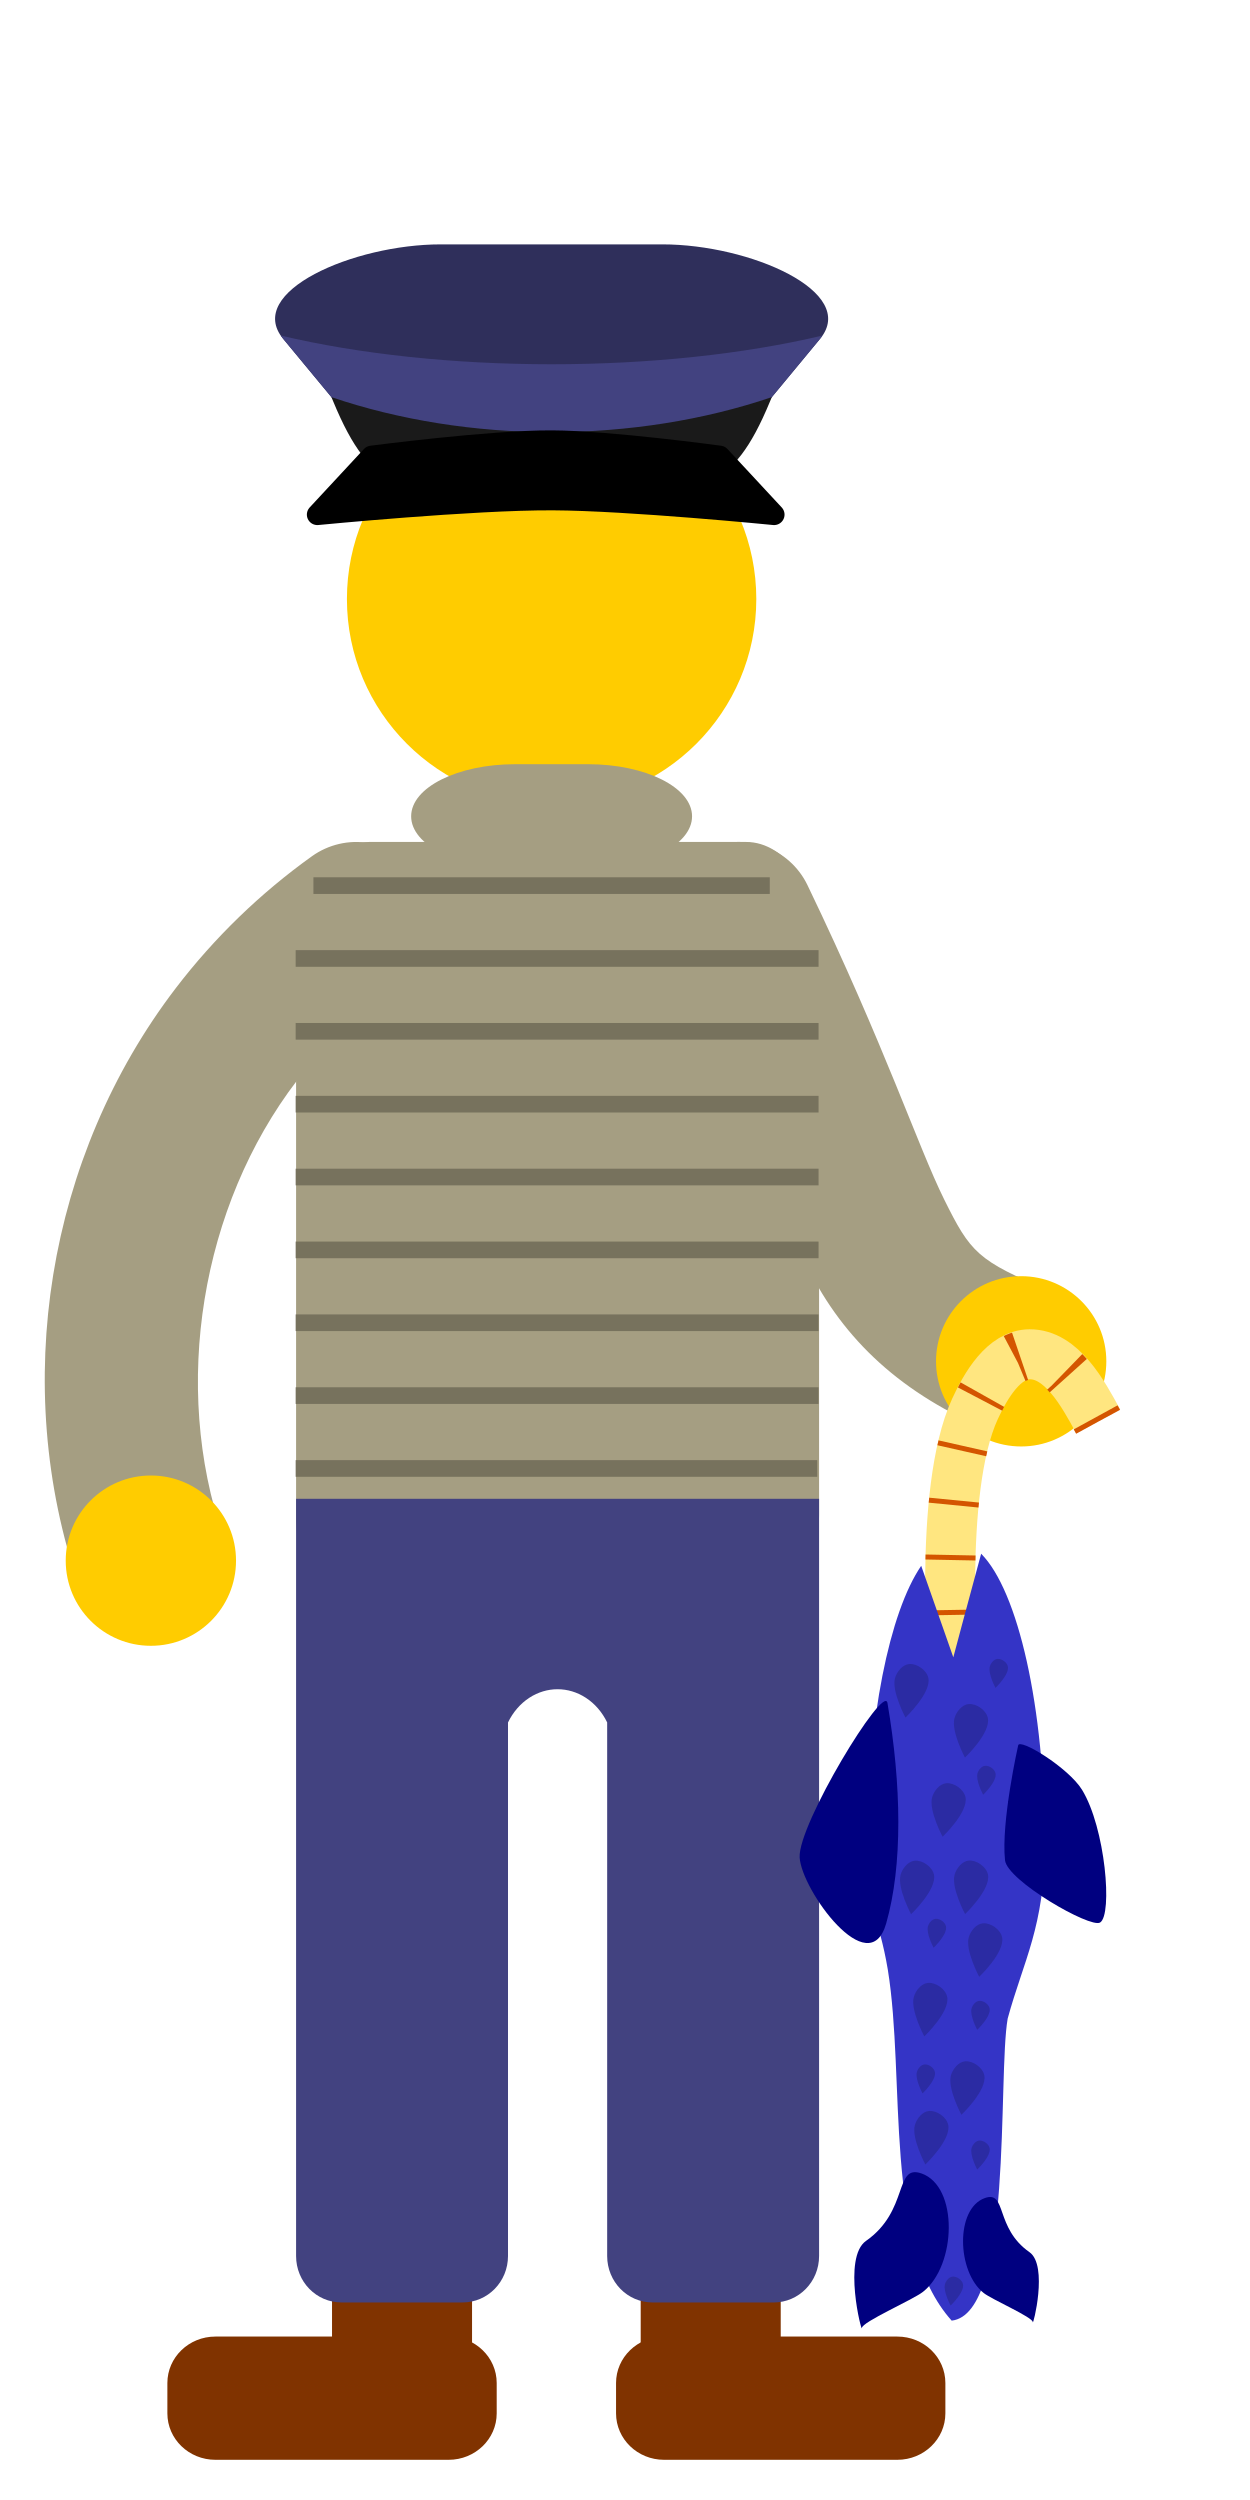
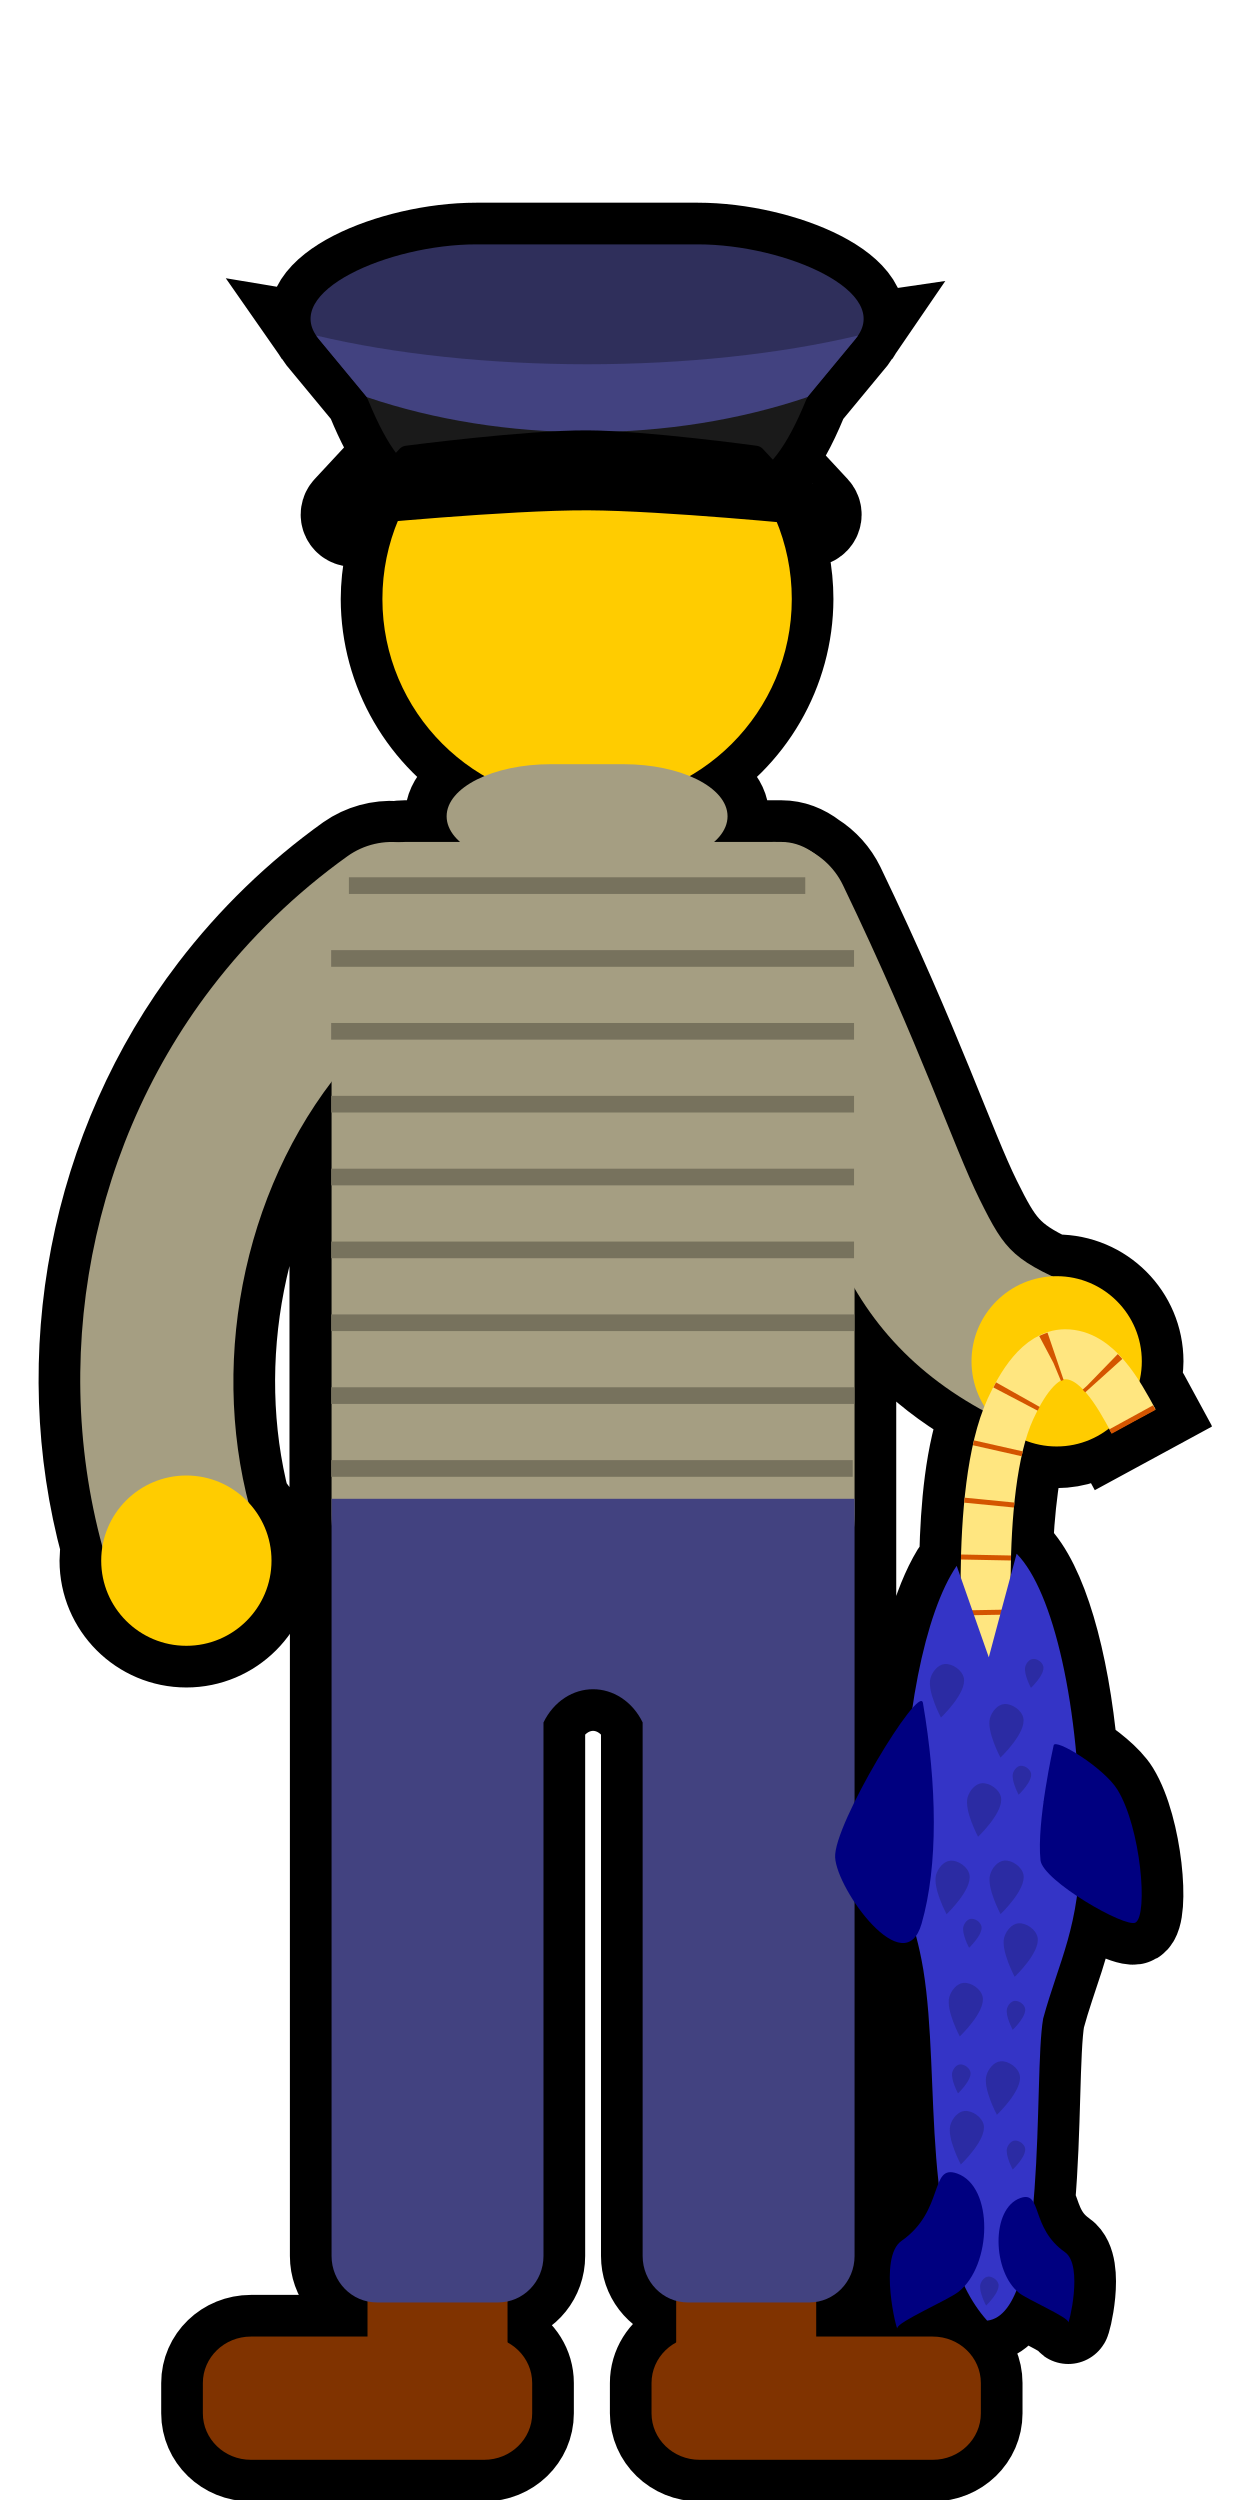
<svg xmlns="http://www.w3.org/2000/svg" width="75mm" height="150mm" viewBox="0 0 75 150" version="1.1" id="svg5" xml:space="preserve">
  <defs id="defs2">
    <pattern id="EMFhbasepattern" patternUnits="userSpaceOnUse" width="6" height="6" x="0" y="0" />
  </defs>
-   <g id="layer2" />
+   <g id="g42">
+     <path id="rect1" style="fill:#000000;stroke:#000000;stroke-width:5;stroke-linecap:square;stroke-dasharray:none" d="m 28.573,14.662 c -5.118,0 -11.476,2.723 -9.597,5.471 a 27.349,8.781 0 0 1 -0.004,-0.001 c 0.045,0.065 0.092,0.13 0.146,0.195 l 2.897,3.502 0.105,0.254 c 0.553,1.336 1.081,2.334 1.635,3.086 l -3.046,3.28 a 0.628,0.628 0 0 0 0.521,1.053 c 0,0 1.163,-0.106 2.664,-0.235 a 12.282,12.282 0 0 0 -0.95,4.675 12.282,12.282 0 0 0 6.152,10.611 c -1.403,0.572 -2.298,1.444 -2.298,2.425 0,0.561 0.293,1.085 0.806,1.539 h -3.332 c -0.17,0 -0.336,0.018 -0.501,0.045 a 4.572,4.572 0 0 0 -2.925,0.809 c -3.097,2.216 -5.855,4.888 -8.168,7.913 C 5.447,68.743 3.034,81.368 6.146,92.809 a 5.11,5.11 0 0 0 -0.074,0.83 5.11,5.11 0 0 0 5.109,5.11 5.11,5.11 0 0 0 5.11,-5.11 5.11,5.11 0 0 0 -1.38,-3.478 c -2.202,-8.52 -0.327,-18.267 4.983,-25.257 v 0.848 h -0.025 v 1 h 0.025 v 3.371 h -0.025 v 1 h 0.025 v 3.371 h -0.025 V 75.494 h 0.025 v 3.373 h -0.025 v 1 h 0.025 v 3.371 h -0.025 v 1 h 0.025 v 3.371 h -0.025 v 1 h 0.025 v 2.236 10.063 34.453 c 0,1.345 0.922,2.459 2.157,2.725 v 2.108 h -6.998 c -1.596,0 -2.881,1.243 -2.881,2.787 v 1.82 c 0,1.544 1.285,2.787 2.881,2.787 h 13.996 c 1.596,0 2.882,-1.243 2.882,-2.787 v -1.82 c 0,-1.05 -0.596,-1.96 -1.478,-2.436 v -2.46 c 1.235,-0.266 2.157,-1.38 2.157,-2.725 v -32.012 a 3.39,3.826 0 0 1 1.28,-1.483 3.39,3.826 0 0 1 3.39,0 3.39,3.826 0 0 1 1.28,1.479 v 32.016 c 0,1.29 0.853,2.358 2.012,2.679 v 2.506 c -0.883,0.475 -1.478,1.385 -1.478,2.436 v 1.82 c 0,1.544 1.285,2.787 2.881,2.787 H 55.97 c 1.596,0 2.881,-1.243 2.881,-2.787 v -1.82 c 0,-1.544 -1.285,-2.787 -2.881,-2.787 h -6.998 v -2.083 c 1.307,-0.207 2.302,-1.354 2.302,-2.75 v -21.224 c 1.138,1.712 2.819,3.209 3.687,2.013 0.146,0.555 0.296,1.188 0.438,2.035 0.606,3.731 0.436,8.511 0.918,12.79 -0.357,0.845 -0.616,2.351 -2.227,3.477 -1.423,0.995 -0.249,5.587 -0.249,5.228 0,-0.36 3.047,-1.684 3.666,-2.17 0.129,-0.101 0.251,-0.216 0.364,-0.342 0.37,0.768 0.815,1.465 1.357,2.069 0.766,-0.085 1.33,-0.763 1.753,-1.806 0.055,0.053 0.112,0.104 0.172,0.151 0.497,0.39 2.942,1.453 2.942,1.742 0,0.289 0.942,-3.397 -0.2,-4.196 -1.444,-1.009 -1.535,-2.399 -1.892,-3.006 0.378,-4.242 0.261,-9.147 0.586,-11.01 0.713,-2.622 1.629,-4.465 2.027,-7.353 1.466,0.973 3.185,1.792 3.516,1.591 0.764,-0.464 0.319,-5.681 -1.082,-7.965 -0.452,-0.737 -1.569,-1.626 -2.483,-2.186 -0.531,-5.751 -1.873,-10.272 -3.57,-11.976 -0.176,0.648 -0.189,0.707 -0.36,1.339 4.7e-5,-0.005 -4.9e-5,-0.01 0,-0.015 0.026,-2.765 0.299,-5.958 0.904,-8.123 a 5.11,5.11 0 0 0 1.857,0.363 5.11,5.11 0 0 0 3.137,-1.091 c 0.009,0.017 0.019,0.034 0.028,0.052 l -0.014,0.008 0.143,0.264 2.637,-1.432 -0.012,-0.022 0.016,-0.009 c -0.273,-0.505 -0.591,-1.098 -0.976,-1.699 a 5.11,5.11 0 0 0 0.151,-1.18 5.11,5.11 0 0 0 -5.11,-5.109 5.11,5.11 0 0 0 -0.232,0.017 c -2.546,-1.199 -3.096,-2.014 -4.387,-4.617 -1.575,-3.176 -3.524,-9.135 -8.205,-18.863 a 4.572,4.572 0 0 0 -1.667,-1.857 c -0.603,-0.465 -1.286,-0.732 -2.014,-0.732 h -4.049 c 0.512,-0.454 0.806,-0.979 0.806,-1.539 0,-0.981 -0.894,-1.853 -2.298,-2.425 a 12.282,12.282 0 0 0 6.153,-10.611 12.282,12.282 0 0 0 -0.902,-4.615 c 1.11,0.1 1.906,0.175 1.906,0.175 a 0.628,0.628 0 0 0 0.521,-1.053 l -2.662,-2.867 c 0.676,-0.785 1.301,-1.904 1.961,-3.499 l 0.105,-0.254 2.896,-3.502 c 0.054,-0.065 0.102,-0.13 0.146,-0.195 a 27.349,8.781 0 0 1 -0.005,0.001 c 1.879,-2.748 -4.48,-5.471 -9.597,-5.471 z m 22.701,62.631 c 1.758,3 4.24,5.44 7.695,7.331 -0.97,2.551 -1.24,5.797 -1.311,8.773 l -0.004,0.165 h 0.002 c -0.007,0.321 -0.014,0.644 -0.017,0.957 -3.43e-4,0.036 2.83e-4,0.07 0,0.106 l -0.237,-0.676 c -1.153,1.687 -2.093,4.729 -2.657,8.534 -0.858,0.972 -2.4,3.459 -3.471,5.629 v -15.398 -2.787 z" />
+   </g>
  <g id="layer1">
-     <g id="g5059" transform="translate(-51.31908,26.39884)">
+     <g id="g5059" transform="translate(-49.19005,26.39884)">
      <g id="g5043" transform="translate(42.77002,-21.05095)" style="display:inline">
        <g id="g5001" transform="matrix(1.157199,0,0,1.157199,-3.062595,-18.44401)">
          <rect style="opacity:1;fill:#ffcc00;fill-opacity:1;stroke:none;stroke-width:2.634;stroke-linecap:square" id="rect4997" width="9.969" height="9.19" x="33.651" y="50.377" />
          <circle style="opacity:1;fill:#ffcc00;fill-opacity:1;stroke:none;stroke-width:3.148;stroke-linecap:square" id="circle4999" cx="38.635" cy="42.376" r="10.613" />
        </g>
        <g id="g5011" style="display:inline" transform="matrix(-1.015974,0,0,1.015974,80.81462,2.154863)">
          <rect style="display:inline;opacity:1;fill:#803300;fill-opacity:1;stroke:none;stroke-width:7.18;stroke-linecap:square;stroke-linejoin:round;stroke-dasharray:none;stroke-opacity:1" id="rect5003" width="8.269" height="13.766" x="65.857" y="120.241" transform="translate(-40.83423,1.466946)" />
          <rect style="display:inline;opacity:1;fill:#803300;fill-opacity:1;stroke:none;stroke-width:10.276;stroke-linecap:square;stroke-linejoin:round;stroke-dasharray:none;stroke-opacity:1" id="rect5005" width="19.449" height="7.278" x="56.133" y="129.138" rx="2.836" ry="2.743" transform="translate(-40.83423,1.466946)" />
          <rect style="display:inline;opacity:1;fill:#803300;fill-opacity:1;stroke:none;stroke-width:7.18;stroke-linecap:square;stroke-linejoin:round;stroke-dasharray:none;stroke-opacity:1" id="rect5007" width="8.269" height="13.766" x="-51.521" y="121.708" transform="scale(-1,1)" />
          <rect style="display:inline;opacity:1;fill:#803300;fill-opacity:1;stroke:none;stroke-width:10.276;stroke-linecap:square;stroke-linejoin:round;stroke-dasharray:none;stroke-opacity:1" id="rect5009" width="19.449" height="7.278" x="-61.245" y="130.605" rx="2.836" ry="2.743" transform="scale(-1,1)" />
        </g>
        <g id="g5025" style="display:inline" transform="matrix(1.157199,0,0,1.157199,-3.062595,-18.62694)">
          <path style="color:#000000;fill:#a59e82;fill-opacity:1;stroke-linecap:round;stroke-linejoin:round;-inkscape-stroke:none" d="m 29.154,55.184 a 3.951,3.951 0 0 0 -2.945,0.686 c -2.676,1.915 -5.06,4.224 -7.059,6.838 -6.673,8.728 -8.599,20.577 -5.031,30.969 a 3.951,3.951 0 0 0 5.02,2.455 3.951,3.951 0 0 0 2.455,-5.02 c -2.665,-7.763 -1.151,-17.086 3.834,-23.605 1.52,-1.989 3.343,-3.754 5.379,-5.211 a 3.951,3.951 0 0 0 0.914,-5.514 3.951,3.951 0 0 0 -2.566,-1.598 z" id="path5021" />
          <circle style="display:inline;fill:#ffcc00;fill-opacity:1;stroke:none;stroke-width:8.831;stroke-linecap:square;stroke-linejoin:round;stroke-dasharray:none;stroke-opacity:1" id="circle5023" cx="17.857" cy="92.394" r="4.415" />
        </g>
        <g id="g5033" style="display:inline" transform="matrix(1.157199,0,0,1.157199,9.321299,-18.87021)">
          <path style="color:#000000;fill:#a59e82;fill-opacity:1;stroke-linecap:round;stroke-linejoin:round" d="m 38.945,55.562 a 3.951,3.951 0 0 0 -3.02,0.168 3.951,3.951 0 0 0 -1.848,5.273 c 3.865,8.031 5.266,12.624 7.131,16.385 1.865,3.761 4.867,6.595 9.564,8.533 a 3.951,3.951 0 0 0 5.158,-2.145 3.951,3.951 0 0 0 -2.145,-5.16 C 50.013,77.06 49.65,76.624 48.289,73.879 46.928,71.134 45.244,65.985 41.199,57.578 A 3.951,3.951 0 0 0 38.945,55.562 Z" id="path5029" />
          <circle style="opacity:1;fill:#ffcc00;fill-opacity:1;stroke:none;stroke-width:8.831;stroke-linecap:square;stroke-linejoin:round;stroke-dasharray:none;stroke-opacity:1" id="circle5031" cx="52.28" cy="82.269" r="4.415" />
        </g>
        <g id="g5015" transform="matrix(1.157199,0,0,1.157199,-3.062595,-18.44401)">
          <path id="path5013-6" style="display:inline;fill:#a59e82;fill-opacity:1;stroke-width:2.774;stroke-linecap:square" d="m 29.169,54.972 h 19.551 c 2.096,0 3.783,2.52 3.783,5.65 v 29.199 c 0,3.13 -1.687,5.65 -3.783,5.65 H 29.169 c -2.096,0 -3.783,-2.52 -3.783,-5.65 V 60.623 c 0,-3.13 1.687,-5.65 3.783,-5.65 z" />
          <path id="rect12723" style="fill:#a59e82;stroke-width:4.653;stroke-miterlimit:0;stop-color:#000000" d="m 36.753,50.94 h 3.763 c 2.992,0 5.401,1.205 5.401,2.702 0,1.497 -2.409,2.702 -5.401,2.702 h -3.763 c -2.992,0 -5.401,-1.205 -5.401,-2.702 0,-1.497 2.409,-2.702 5.401,-2.702 z" />
          <path id="path13216" style="fill:none;stroke:#77725d;stroke-width:1;stroke-linecap:butt;stroke-linejoin:miter;stroke-dasharray:none;stroke-opacity:1" d="m 70.124,26.738 h 27.382 z m -1.065,4.371 h 31.374 z m 0,4.371 h 31.374 z m 0,4.372 h 31.374 z m 0,4.371 h 31.374 z m 0,4.372 h 31.374 z m 0,4.371 h 31.374 z m 0,4.371 h 31.374 z m 0,4.372 h 31.295 z" transform="matrix(0.864156,0,0,0.864156,-34.31341,34.1298)" />
        </g>
-         <g id="g5019" transform="matrix(0.9932901,0,0,1.015974,-36.93188,3.645242)" style="stroke-width:1;stroke-dasharray:none;fill:#424280;fill-opacity:1">
+         <g id="g5019" transform="matrix(0.9932901,0,0,1.015974,-36.93188,3.645242)" style="fill:#424280;fill-opacity:1;stroke-width:1;stroke-dasharray:none">
          <path id="path5017" style="opacity:1;fill:#424280;fill-opacity:1;stroke-linecap:square;stroke-linejoin:round" d="m 63.673,79.661 v 10.808 33.911 c 0,1.52 1.223,2.743 2.743,2.743 h 7.315 c 1.52,0 2.743,-1.223 2.743,-2.743 V 92.872 a 3.413,3.765 0 0 1 1.288,-1.459 3.413,3.765 0 0 1 3.413,0 3.413,3.765 0 0 1 1.289,1.456 v 31.512 c 0,1.52 1.224,2.743 2.743,2.743 h 7.315 c 1.52,0 2.743,-1.223 2.743,-2.743 V 82.405 79.661 Z" />
        </g>
      </g>
      <g id="g5057" transform="matrix(-1,0,0,1,235.7693,0)">
        <path style="fill:none;stroke:#ffe680;stroke-width:3;stroke-linecap:butt;stroke-linejoin:miter;stroke-dasharray:none;stroke-opacity:1" d="m 118.565,58.873 c 0.911,-1.684 2.194,-4.026 4.109,-4.015 1.545,0.009 2.631,1.874 3.277,3.277 2.278,4.947 1.27,16.289 1.27,16.289" id="path5049" />
        <path style="fill:none;stroke:#d45500;stroke-width:3;stroke-linecap:butt;stroke-linejoin:miter;stroke-dasharray:0.3, 3;stroke-dashoffset:0;stroke-opacity:1" d="m 118.567,58.906 c 0.911,-1.684 2.194,-4.026 4.109,-4.015 1.545,0.009 2.631,1.874 3.277,3.277 2.278,4.947 1.27,16.289 1.27,16.289" id="path5051" />
        <g id="g14748" transform="translate(88.53928,-3.495788)">
          <path id="path13657" style="fill:#3434c6;fill-opacity:1;stroke:#77725d;stroke-width:0;stroke-linecap:round;stroke-linejoin:round;stroke-miterlimit:0;stop-color:#000000" d="m 37.041,70.322 c -2.207,2.217 -3.819,9.189 -3.819,17.449 5.74e-4,4.9 1.291,6.994 2.228,10.44 0.61,3.495 -0.354,17.712 3.361,18.124 4.117,-4.587 2.759,-14.458 3.83,-21.052 0.542,-3.243 1.227,-3.437 1.227,-7.513 -3e-6,-7.504 -1.331,-13.946 -3.229,-16.724 l -1.927,5.49 c 0,0 -0.852,-3.208 -1.67,-6.215 z" />
          <path style="fill:#000080;stroke:none;stroke-width:0.207px;stroke-linecap:butt;stroke-linejoin:miter;stroke-opacity:1" d="m 34.824,81.829 c -0.056,-0.488 -3.022,1.33 -3.835,2.655 -1.401,2.284 -1.846,7.501 -1.082,7.965 0.589,0.358 5.573,-2.513 5.703,-3.737 0.245,-2.296 -0.787,-6.883 -0.787,-6.883 z" id="path13756" />
          <path style="fill:#000080;fill-opacity:1;stroke:none;stroke-width:0.152px;stroke-linecap:butt;stroke-linejoin:miter;stroke-opacity:1" d="m 36.814,108.978 c -1.322,-0.464 -0.584,1.789 -2.67,3.248 -1.142,0.799 -0.2,4.484 -0.2,4.196 0,-0.289 2.446,-1.352 2.942,-1.742 1.614,-1.266 1.721,-5.072 -0.072,-5.702 z" id="path13789" />
          <path style="fill:#000080;fill-opacity:1;stroke:none;stroke-width:0.19px;stroke-linecap:butt;stroke-linejoin:miter;stroke-opacity:1" d="m 40.622,107.504 c 1.648,-0.579 0.728,2.229 3.327,4.046 1.423,0.995 0.249,5.587 0.249,5.227 0,-0.36 -3.047,-1.685 -3.666,-2.17 -2.011,-1.577 -2.144,-6.319 0.09,-7.104 z" id="path13789-4" />
          <path style="fill:#000080;fill-opacity:1;stroke:none;stroke-width:0.259px;stroke-linecap:butt;stroke-linejoin:miter;stroke-opacity:1" d="m 42.665,79.273 c 0.205,-1.201 5.379,7.304 5.267,9.27 -0.111,1.961 -4.166,7.536 -5.188,3.973 -1.006,-3.509 -0.922,-8.31 -0.08,-13.244 z" id="path14000" />
          <path style="fill:#2b2ba3;fill-opacity:1;stroke:none;stroke-width:0.265px;stroke-linecap:butt;stroke-linejoin:miter;stroke-opacity:1" d="m 36.641,80.175 c -0.19,0.895 1.372,2.376 1.372,2.376 0,0 0.841,-1.57 0.631,-2.355 -0.104,-0.39 -0.453,-0.824 -0.856,-0.856 -0.471,-0.037 -1.049,0.371 -1.147,0.834 z" id="path14209" />
          <path style="fill:#2b2ba3;fill-opacity:1;stroke:none;stroke-width:0.265px;stroke-linecap:butt;stroke-linejoin:miter;stroke-opacity:1" d="m 36.634,89.566 c -0.19,0.895 1.372,2.376 1.372,2.376 0,0 0.841,-1.57 0.631,-2.355 -0.104,-0.39 -0.453,-0.824 -0.856,-0.856 -0.471,-0.037 -1.049,0.371 -1.147,0.834 z" id="path14209-2" />
          <path style="fill:#2b2ba3;fill-opacity:1;stroke:none;stroke-width:0.265px;stroke-linecap:butt;stroke-linejoin:miter;stroke-opacity:1" d="m 39.874,89.573 c -0.19,0.895 1.372,2.376 1.372,2.376 0,0 0.841,-1.57 0.631,-2.355 -0.104,-0.39 -0.453,-0.824 -0.856,-0.856 -0.471,-0.037 -1.049,0.371 -1.147,0.834 z" id="path14209-3" />
          <path style="fill:#2b2ba3;fill-opacity:1;stroke:none;stroke-width:0.265px;stroke-linecap:butt;stroke-linejoin:miter;stroke-opacity:1" d="m 39.081,96.905 c -0.19,0.895 1.372,2.376 1.372,2.376 0,0 0.841,-1.57 0.631,-2.355 -0.104,-0.39 -0.453,-0.824 -0.856,-0.856 -0.471,-0.037 -1.049,0.371 -1.147,0.834 z" id="path14209-4" />
          <path style="fill:#2b2ba3;fill-opacity:1;stroke:none;stroke-width:0.265px;stroke-linecap:butt;stroke-linejoin:miter;stroke-opacity:1" d="m 35.787,93.33 c -0.19,0.895 1.372,2.376 1.372,2.376 0,0 0.841,-1.57 0.631,-2.355 -0.104,-0.39 -0.453,-0.824 -0.856,-0.856 -0.471,-0.037 -1.049,0.371 -1.147,0.834 z" id="path14209-8" />
          <path style="fill:#2b2ba3;fill-opacity:1;stroke:none;stroke-width:0.265px;stroke-linecap:butt;stroke-linejoin:miter;stroke-opacity:1" d="m 37.983,84.925 c -0.19,0.895 1.372,2.376 1.372,2.376 0,0 0.841,-1.57 0.631,-2.355 -0.104,-0.39 -0.453,-0.824 -0.856,-0.856 -0.471,-0.037 -1.049,0.371 -1.147,0.834 z" id="path14209-7" />
          <path style="fill:#2b2ba3;fill-opacity:1;stroke:none;stroke-width:0.265px;stroke-linecap:butt;stroke-linejoin:miter;stroke-opacity:1" d="m 40.21,77.774 c -0.19,0.895 1.372,2.376 1.372,2.376 0,0 0.841,-1.57 0.631,-2.355 -0.104,-0.39 -0.453,-0.824 -0.856,-0.856 -0.471,-0.037 -1.049,0.371 -1.147,0.834 z" id="path14209-78" />
          <path style="fill:#2b2ba3;fill-opacity:1;stroke:none;stroke-width:0.265px;stroke-linecap:butt;stroke-linejoin:miter;stroke-opacity:1" d="m 36.854,101.61 c -0.19,0.895 1.372,2.376 1.372,2.376 0,0 0.841,-1.57 0.631,-2.355 -0.104,-0.39 -0.453,-0.824 -0.856,-0.856 -0.471,-0.037 -1.049,0.371 -1.147,0.834 z" id="path14209-1" />
          <path style="fill:#2b2ba3;fill-opacity:1;stroke:none;stroke-width:0.265px;stroke-linecap:butt;stroke-linejoin:miter;stroke-opacity:1" d="m 39.018,104.59 c -0.19,0.895 1.372,2.376 1.372,2.376 0,0 0.841,-1.57 0.631,-2.355 -0.104,-0.39 -0.453,-0.824 -0.856,-0.856 -0.471,-0.037 -1.049,0.371 -1.147,0.834 z" id="path14209-25" />
          <path style="fill:#2b2ba3;fill-opacity:1;stroke:none;stroke-width:0.143px;stroke-linecap:butt;stroke-linejoin:miter;stroke-opacity:1" d="m 35.439,77.083 c -0.103,0.485 0.743,1.287 0.743,1.287 0,0 0.456,-0.85 0.342,-1.275 -0.057,-0.211 -0.246,-0.446 -0.463,-0.463 -0.255,-0.02 -0.568,0.201 -0.621,0.452 z" id="path14209-9" />
          <path style="fill:#2b2ba3;fill-opacity:1;stroke:none;stroke-width:0.143px;stroke-linecap:butt;stroke-linejoin:miter;stroke-opacity:1" d="m 36.179,83.495 c -0.103,0.485 0.743,1.287 0.743,1.287 0,0 0.456,-0.85 0.342,-1.275 -0.057,-0.211 -0.246,-0.446 -0.463,-0.463 -0.255,-0.02 -0.568,0.201 -0.621,0.452 z" id="path14209-9-0" />
          <path style="fill:#2b2ba3;fill-opacity:1;stroke:none;stroke-width:0.143px;stroke-linecap:butt;stroke-linejoin:miter;stroke-opacity:1" d="m 39.151,92.676 c -0.103,0.485 0.743,1.287 0.743,1.287 0,0 0.456,-0.85 0.342,-1.275 -0.057,-0.211 -0.246,-0.446 -0.463,-0.463 -0.255,-0.02 -0.568,0.201 -0.621,0.452 z" id="path14209-9-8" />
          <path style="fill:#2b2ba3;fill-opacity:1;stroke:none;stroke-width:0.143px;stroke-linecap:butt;stroke-linejoin:miter;stroke-opacity:1" d="m 36.534,97.599 c -0.103,0.485 0.743,1.287 0.743,1.287 0,0 0.456,-0.85 0.342,-1.275 -0.057,-0.211 -0.246,-0.446 -0.463,-0.463 -0.255,-0.02 -0.568,0.201 -0.621,0.452 z" id="path14209-9-1" />
          <path style="fill:#2b2ba3;fill-opacity:1;stroke:none;stroke-width:0.143px;stroke-linecap:butt;stroke-linejoin:miter;stroke-opacity:1" d="m 39.816,101.414 c -0.103,0.485 0.743,1.287 0.743,1.287 0,0 0.456,-0.85 0.342,-1.275 -0.057,-0.211 -0.246,-0.446 -0.463,-0.463 -0.255,-0.02 -0.568,0.201 -0.621,0.452 z" id="path14209-9-9" />
          <path style="fill:#2b2ba3;fill-opacity:1;stroke:none;stroke-width:0.143px;stroke-linecap:butt;stroke-linejoin:miter;stroke-opacity:1" d="m 36.534,105.982 c -0.103,0.485 0.743,1.287 0.743,1.287 0,0 0.456,-0.85 0.342,-1.275 -0.057,-0.211 -0.246,-0.446 -0.463,-0.463 -0.255,-0.02 -0.568,0.201 -0.621,0.452 z" id="path14209-9-11" />
          <path style="fill:#2b2ba3;fill-opacity:1;stroke:none;stroke-width:0.143px;stroke-linecap:butt;stroke-linejoin:miter;stroke-opacity:1" d="m 38.131,114.144 c -0.103,0.485 0.743,1.287 0.743,1.287 0,0 0.456,-0.85 0.342,-1.275 -0.057,-0.211 -0.246,-0.446 -0.463,-0.463 -0.255,-0.02 -0.568,0.201 -0.621,0.452 z" id="path14209-9-92" />
          <path style="fill:none;stroke:#000080;stroke-width:0.265px;stroke-linecap:butt;stroke-linejoin:miter;stroke-opacity:1" d="m 35.355,85.099 -2.98,1.85 -2.384,5.363" id="path14515" />
        </g>
      </g>
      <g id="g12813" transform="translate(76.47606,-11.54446)">
        <g id="g13002" transform="matrix(1.16872,0,0,1.16872,98.15279,-7.577367)">
          <g id="g13214" transform="translate(76.2039,1.124275)">
            <path id="rect12756" style="fill:#2f2f5b;fill-opacity:1;stroke-width:2.505;stroke-miterlimit:0;stop-color:#000000" d="m -159.085,5.195 h 11.384 c 4.482,0 10.081,2.441 8.091,4.848 l -2.569,3.105 c -1.991,2.406 -3.608,2.282 -8.091,2.282 h -6.246 c -4.482,0 -6.1,0.124 -8.091,-2.282 l -2.569,-3.105 c -1.991,-2.406 3.608,-4.848 8.091,-4.848 z" />
            <path id="rect12756-69" style="fill:#424280;fill-opacity:1;stroke-width:2.505;stroke-miterlimit:0;stop-color:#000000" d="m -167.301,9.875 c 0.038,0.056 0.079,0.111 0.125,0.167 l 2.569,3.105 c 1.991,2.406 3.608,2.282 8.09,2.282 h 6.246 c 4.482,0 6.1,0.124 8.091,-2.282 l 2.569,-3.105 c 0.046,-0.056 0.087,-0.111 0.125,-0.167 a 23.401,7.514 0 0 1 -13.907,1.475 23.401,7.514 0 0 1 -13.908,-1.475 z" />
            <path id="rect12756-6" style="fill:#1a1a1a;fill-opacity:1;stroke-width:3.543;stroke-miterlimit:0;stop-color:#000000" d="m -164.697,13.038 0.09,0.217 c 1.991,4.812 3.608,4.564 8.09,4.564 h 6.246 c 4.482,0 6.1,0.248 8.091,-4.564 l 0.09,-0.217 a 23.963,15.165 0 0 1 -11.304,1.797 23.963,15.165 0 0 1 -11.303,-1.797 z" />
            <path style="fill:#000000;stroke:#000000;stroke-width:1.075;stroke-linecap:round;stroke-linejoin:round;stroke-dasharray:none;stroke-opacity:1" d="m -165.421,19.068 c 0,0 7.945,-0.776 12.087,-0.757 3.907,0.019 11.361,0.757 11.361,0.757 l -2.787,-3.002 c 0,0 -5.636,-0.771 -8.614,-0.785 -3.157,-0.015 -9.26,0.785 -9.26,0.785 z" id="path12754" />
          </g>
        </g>
      </g>
    </g>
  </g>
</svg>
